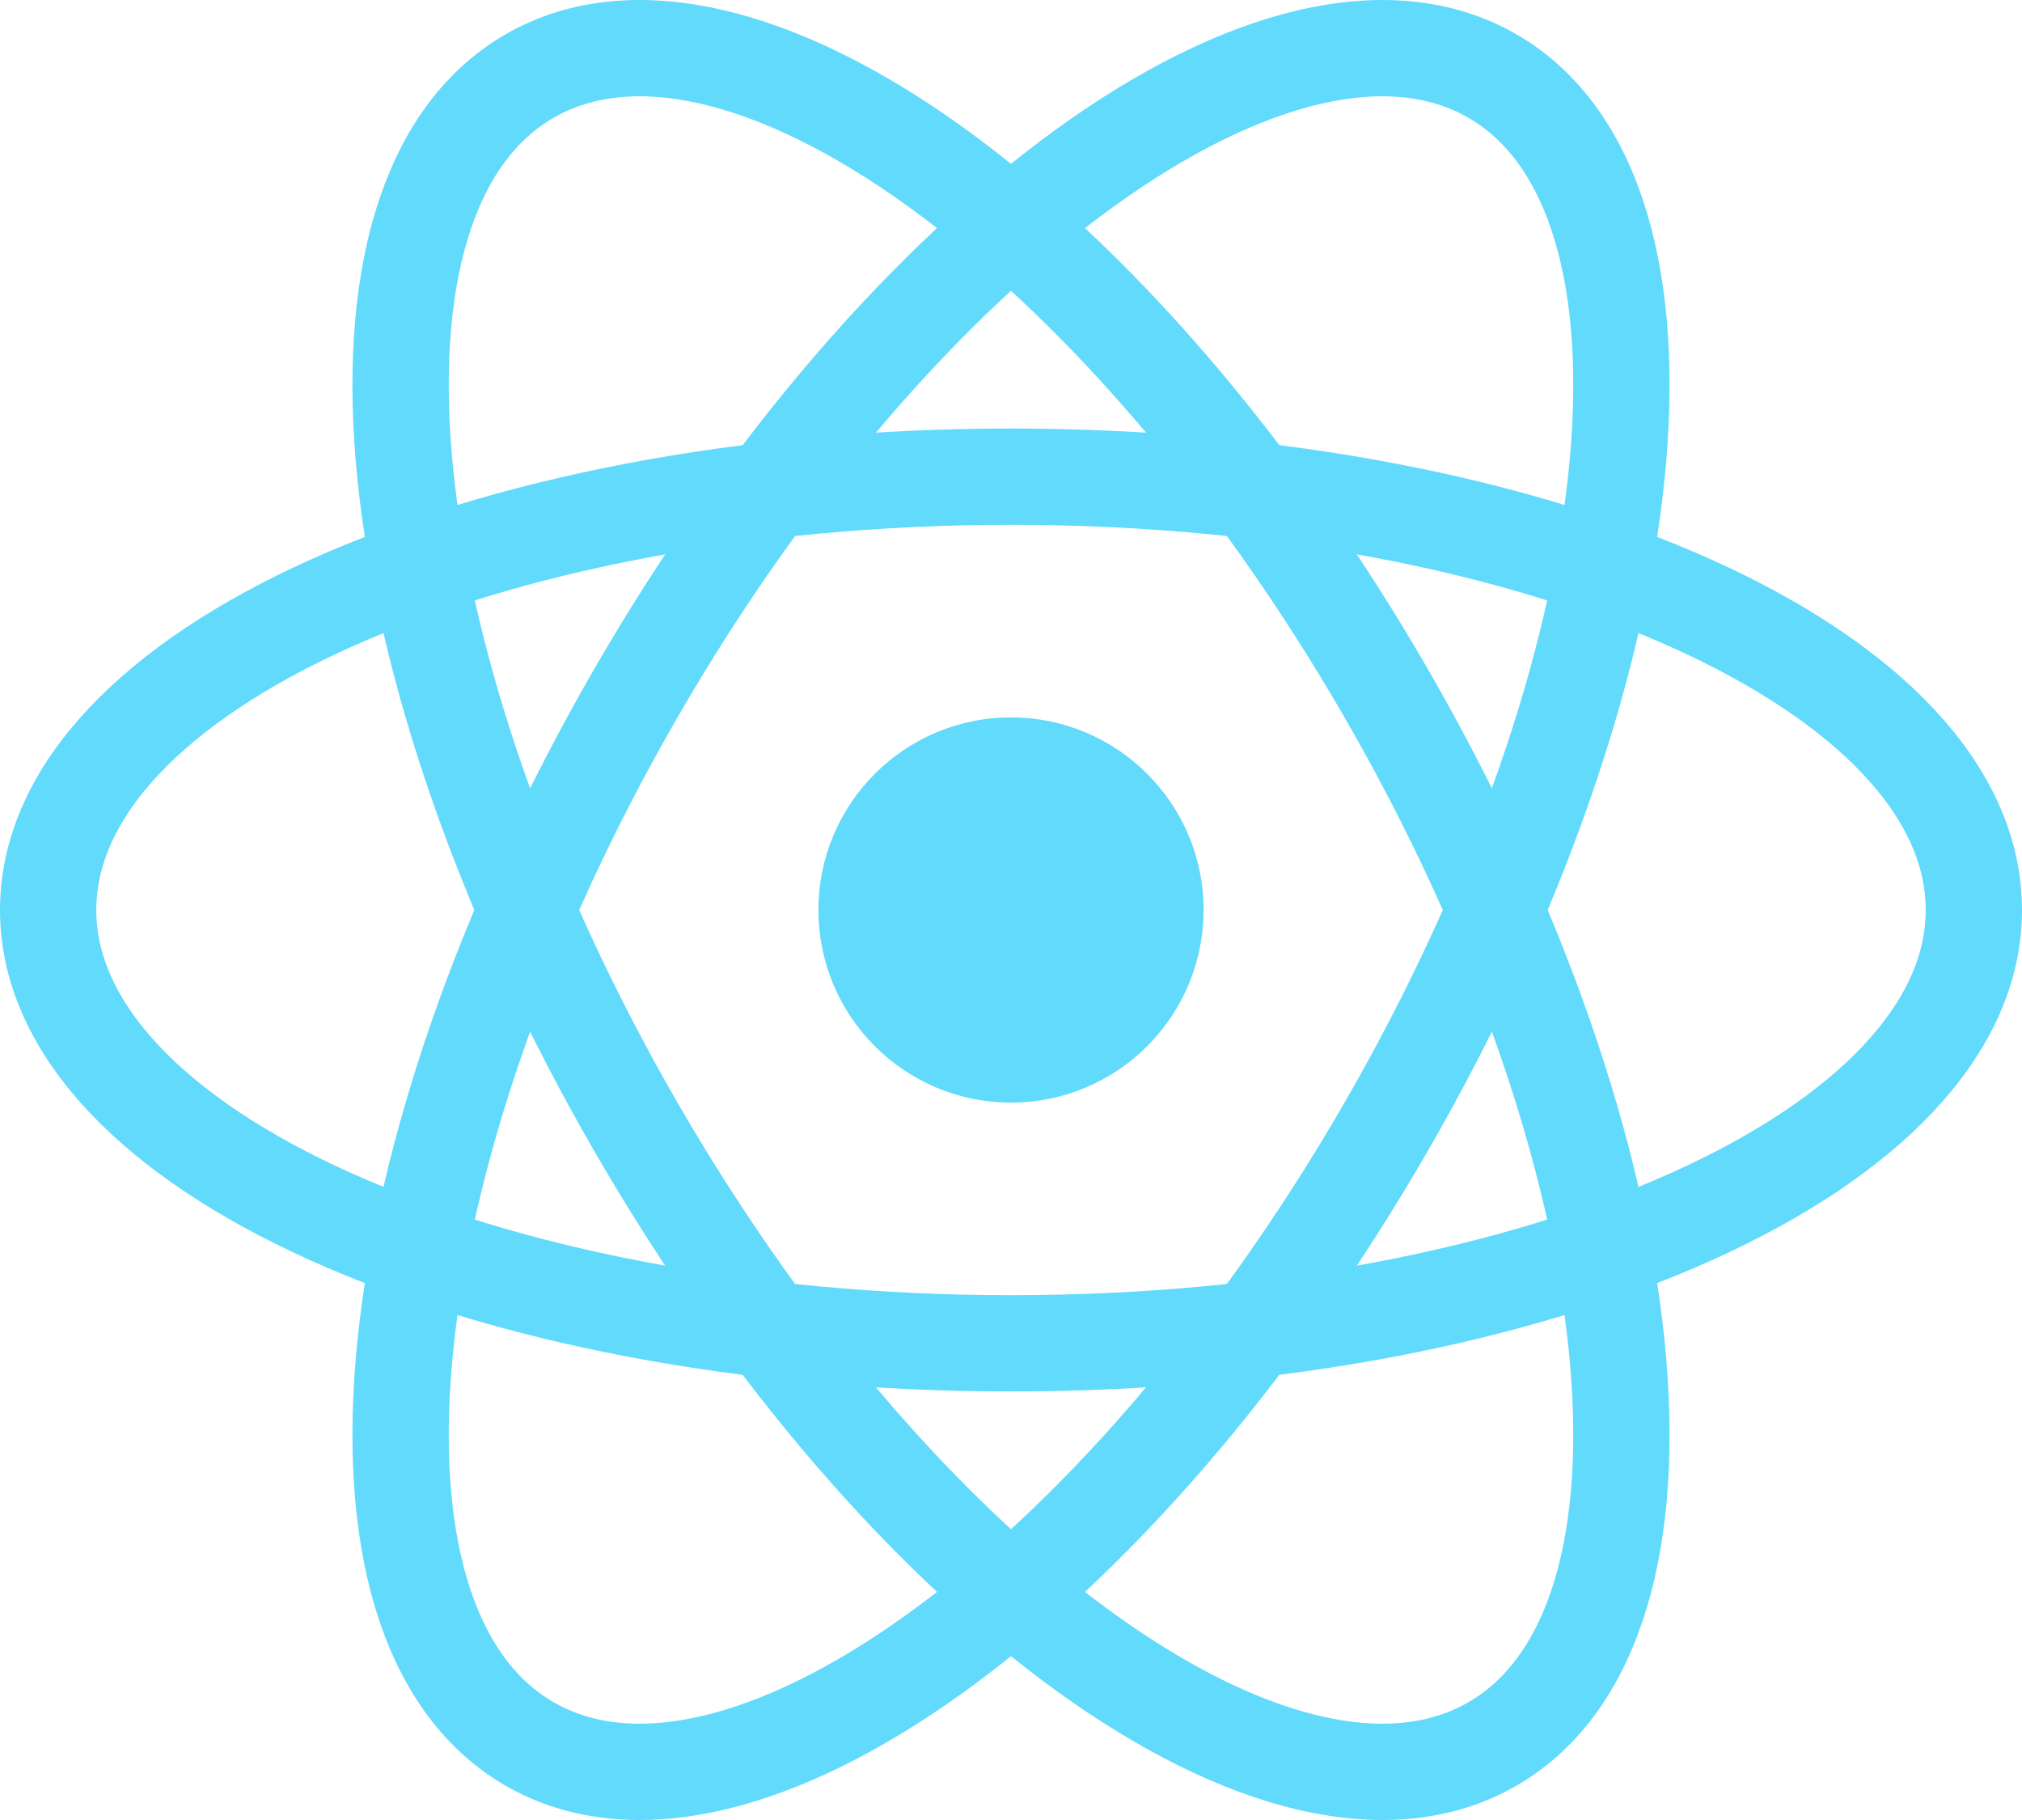
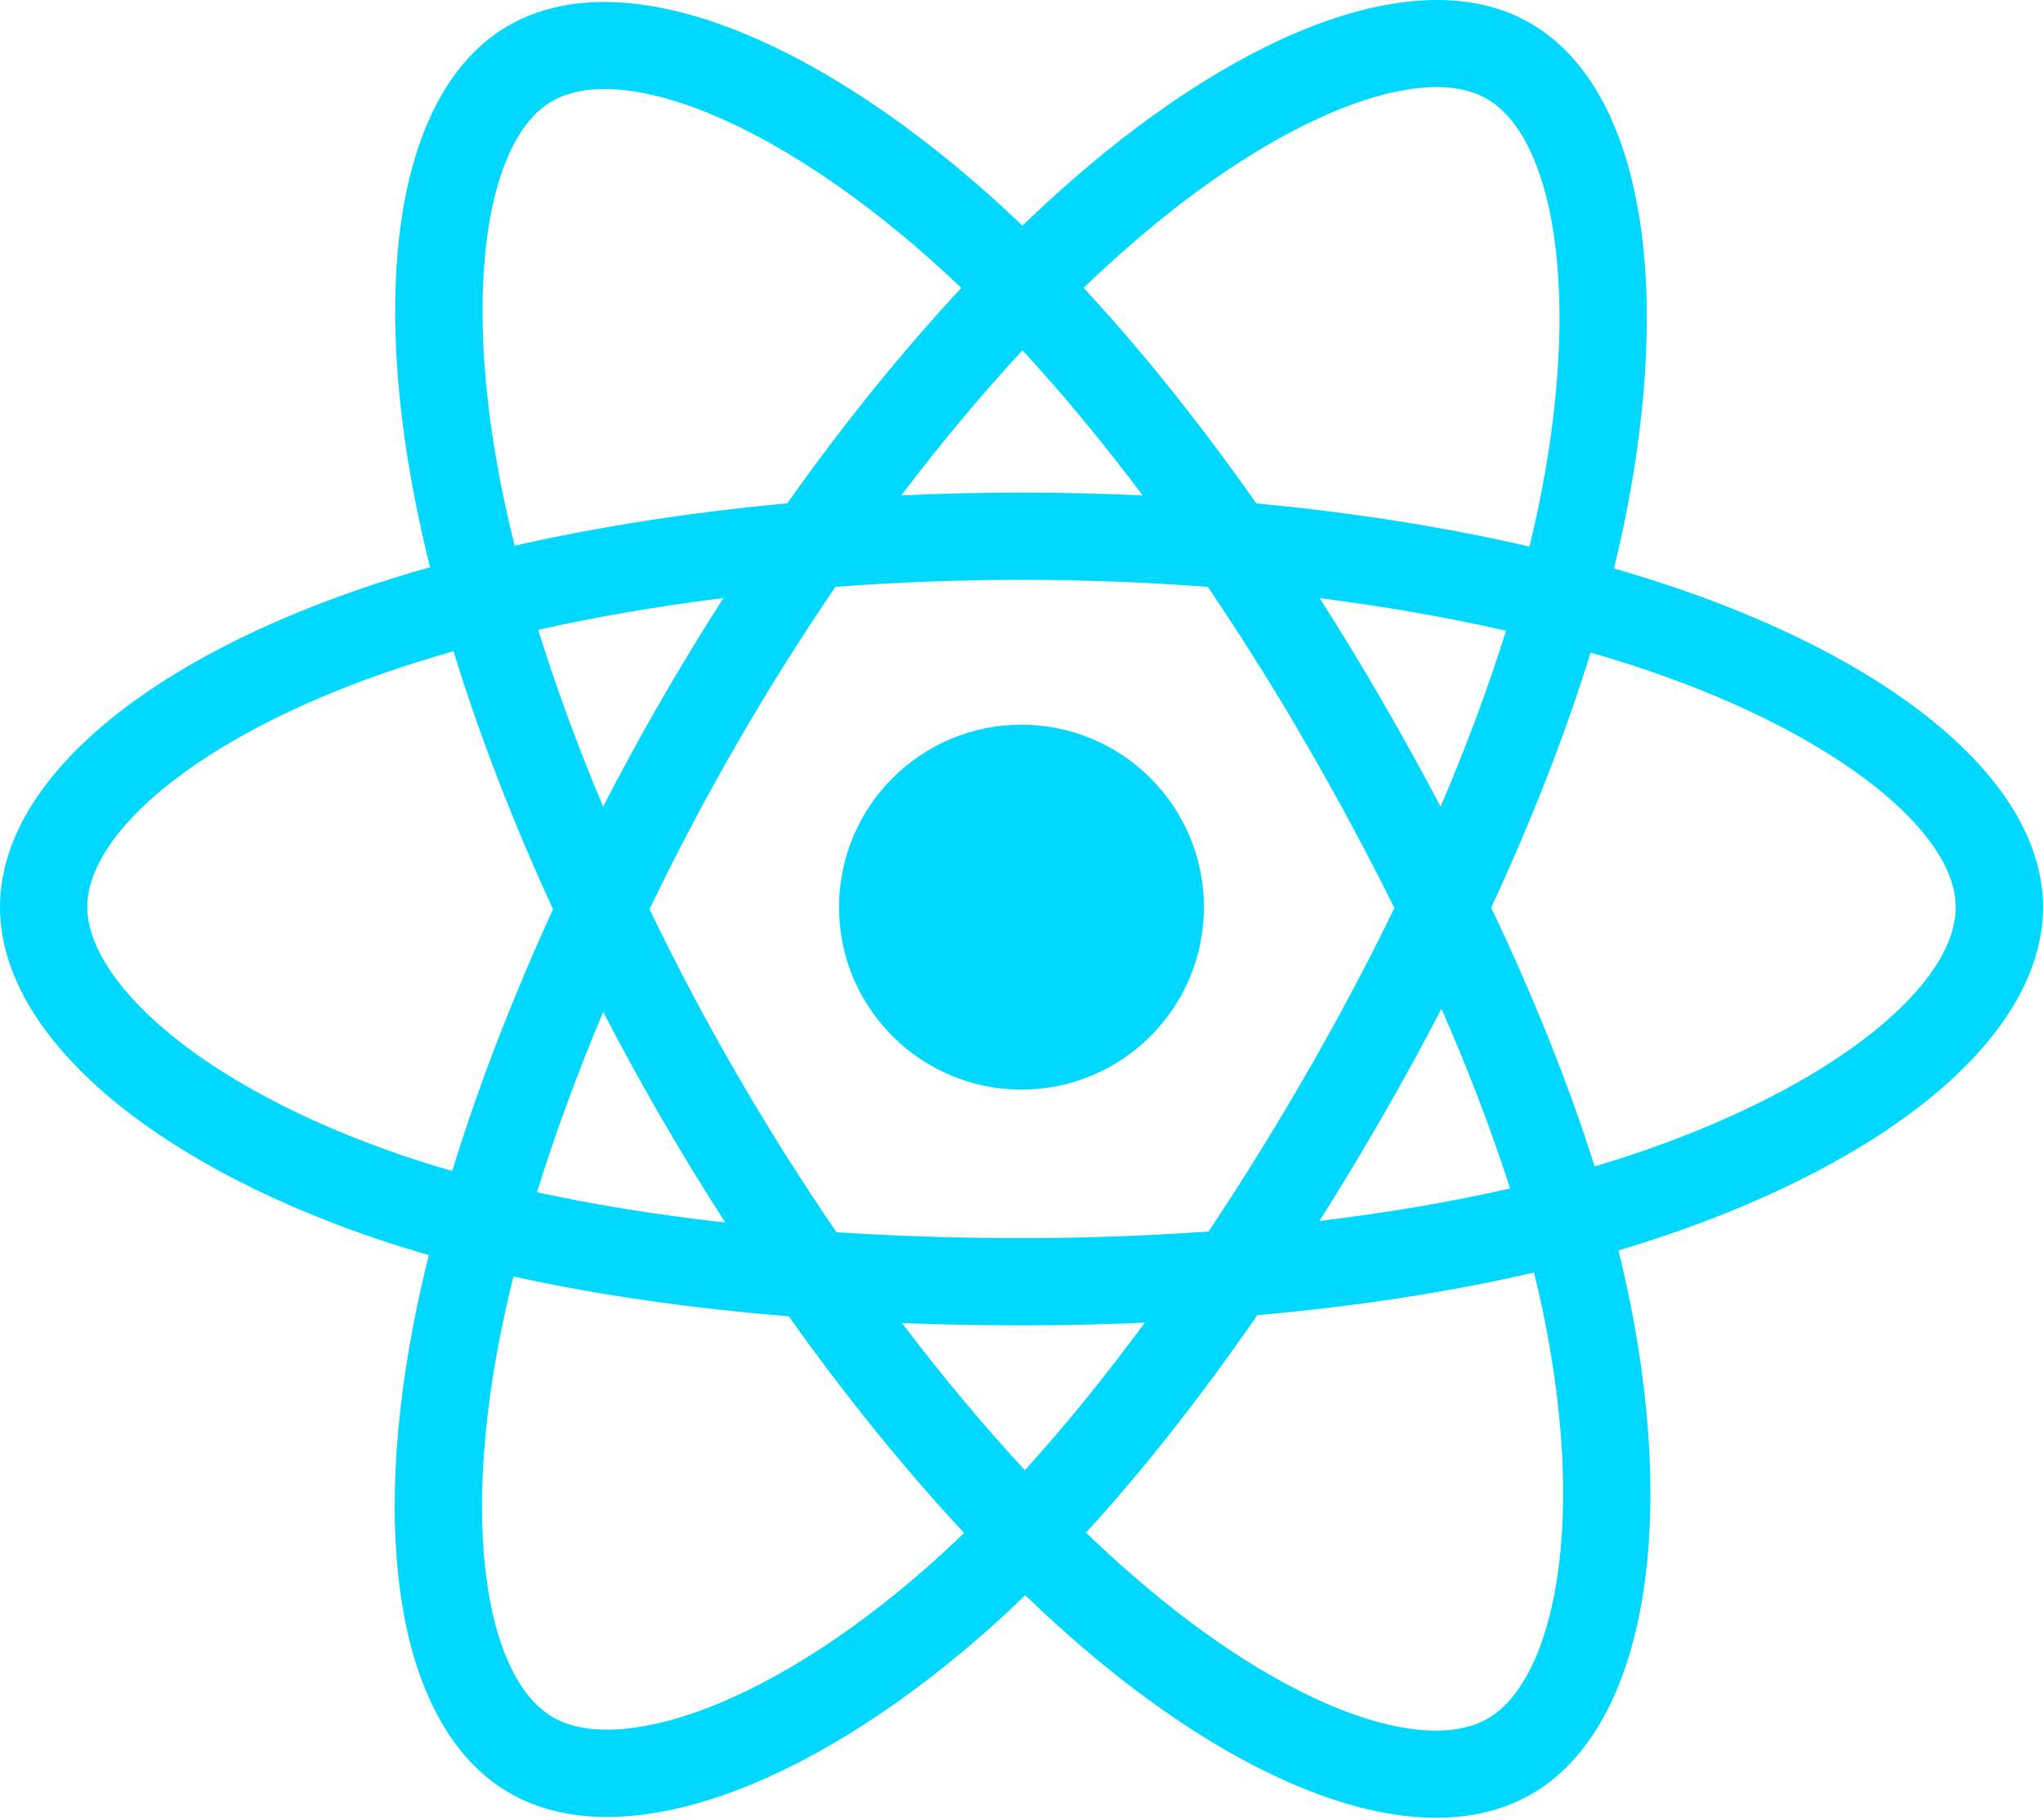
- <svg xmlns="http://www.w3.org/2000/svg" viewBox="-10.5 -9.45 21 18.9" fill="none" stroke="#61dafb">
-   <circle r="2" fill="#61dafb" stroke="none" />
-   <ellipse rx="10" ry="4.5" />
-   <ellipse rx="10" ry="4.5" transform="rotate(60)" />
-   <ellipse rx="10" ry="4.5" transform="rotate(120)" />
+ <svg xmlns="http://www.w3.org/2000/svg" aria-hidden="true" role="img" class="iconify iconify--logos" width="35.93" height="32" preserveAspectRatio="xMidYMid meet" viewBox="0 0 256 228">
+   <path fill="#00D8FF" d="M210.483 73.824a171.49 171.49 0 0 0-8.24-2.597c.465-1.9.893-3.777 1.273-5.621c6.238-30.281 2.16-54.676-11.769-62.708c-13.355-7.7-35.196.329-57.254 19.526a171.23 171.23 0 0 0-6.375 5.848a155.866 155.866 0 0 0-4.241-3.917C100.759 3.829 77.587-4.822 63.673 3.233C50.33 10.957 46.379 33.89 51.995 62.588a170.974 170.974 0 0 0 1.892 8.48c-3.28.932-6.445 1.924-9.474 2.98C17.309 83.498 0 98.307 0 113.668c0 15.865 18.582 31.778 46.812 41.427a145.52 145.52 0 0 0 6.921 2.165a167.467 167.467 0 0 0-2.01 9.138c-5.354 28.2-1.173 50.591 12.134 58.266c13.744 7.926 36.812-.22 59.273-19.855a145.567 145.567 0 0 0 5.342-4.923a168.064 168.064 0 0 0 6.92 6.314c21.758 18.722 43.246 26.282 56.54 18.586c13.731-7.949 18.194-32.003 12.4-61.268a145.016 145.016 0 0 0-1.535-6.842c1.62-.48 3.21-.974 4.76-1.488c29.348-9.723 48.443-25.443 48.443-41.52c0-15.417-17.868-30.326-45.517-39.844Zm-6.365 70.984c-1.4.463-2.836.91-4.3 1.345c-3.24-10.257-7.612-21.163-12.963-32.432c5.106-11 9.31-21.767 12.459-31.957c2.619.758 5.16 1.557 7.61 2.4c23.69 8.156 38.14 20.213 38.14 29.504c0 9.896-15.606 22.743-40.946 31.14Zm-10.514 20.834c2.562 12.94 2.927 24.64 1.23 33.787c-1.524 8.219-4.59 13.698-8.382 15.893c-8.067 4.67-25.32-1.4-43.927-17.412a156.726 156.726 0 0 1-6.437-5.87c7.214-7.889 14.423-17.06 21.459-27.246c12.376-1.098 24.068-2.894 34.671-5.345a134.17 134.17 0 0 1 1.386 6.193ZM87.276 214.515c-7.882 2.783-14.16 2.863-17.955.675c-8.075-4.657-11.432-22.636-6.853-46.752a156.923 156.923 0 0 1 1.869-8.499c10.486 2.32 22.093 3.988 34.498 4.994c7.084 9.967 14.501 19.128 21.976 27.15a134.668 134.668 0 0 1-4.877 4.492c-9.933 8.682-19.886 14.842-28.658 17.94ZM50.35 144.747c-12.483-4.267-22.792-9.812-29.858-15.863c-6.35-5.437-9.555-10.836-9.555-15.216c0-9.322 13.897-21.212 37.076-29.293c2.813-.98 5.757-1.905 8.812-2.773c3.204 10.42 7.406 21.315 12.477 32.332c-5.137 11.18-9.399 22.249-12.634 32.792a134.718 134.718 0 0 1-6.318-1.979Zm12.378-84.26c-4.811-24.587-1.616-43.134 6.425-47.789c8.564-4.958 27.502 2.111 47.463 19.835a144.318 144.318 0 0 1 3.841 3.545c-7.438 7.987-14.787 17.08-21.808 26.988c-12.04 1.116-23.565 2.908-34.161 5.309a160.342 160.342 0 0 1-1.76-7.887Zm110.427 27.268a347.8 347.8 0 0 0-7.785-12.803c8.168 1.033 15.994 2.404 23.343 4.08c-2.206 7.072-4.956 14.465-8.193 22.045a381.151 381.151 0 0 0-7.365-13.322Zm-45.032-43.861c5.044 5.465 10.096 11.566 15.065 18.186a322.04 322.04 0 0 0-30.257-.006c4.974-6.559 10.069-12.652 15.192-18.18ZM82.802 87.83a323.167 323.167 0 0 0-7.227 13.238c-3.184-7.553-5.909-14.98-8.134-22.152c7.304-1.634 15.093-2.97 23.209-3.984a321.524 321.524 0 0 0-7.848 12.897Zm8.081 65.352c-8.385-.936-16.291-2.203-23.593-3.793c2.26-7.3 5.045-14.885 8.298-22.6a321.187 321.187 0 0 0 7.257 13.246c2.594 4.48 5.28 8.868 8.038 13.147Zm37.542 31.03c-5.184-5.592-10.354-11.779-15.403-18.433c4.902.192 9.899.29 14.978.29c5.218 0 10.376-.117 15.453-.343c-4.985 6.774-10.018 12.97-15.028 18.486Zm52.198-57.817c3.422 7.8 6.306 15.345 8.596 22.52c-7.422 1.694-15.436 3.058-23.88 4.071a382.417 382.417 0 0 0 7.859-13.026a347.403 347.403 0 0 0 7.425-13.565Zm-16.898 8.101a358.557 358.557 0 0 1-12.281 19.815a329.4 329.4 0 0 1-23.444.823c-7.967 0-15.716-.248-23.178-.732a310.202 310.202 0 0 1-12.513-19.846h.001a307.41 307.41 0 0 1-10.923-20.627a310.278 310.278 0 0 1 10.89-20.637l-.001.001a307.318 307.318 0 0 1 12.413-19.761c7.613-.576 15.42-.876 23.31-.876H128c7.926 0 15.743.303 23.354.883a329.357 329.357 0 0 1 12.335 19.695a358.489 358.489 0 0 1 11.036 20.54a329.472 329.472 0 0 1-11 20.722Zm22.56-122.124c8.572 4.944 11.906 24.881 6.52 51.026c-.344 1.668-.73 3.367-1.15 5.09c-10.622-2.452-22.155-4.275-34.23-5.408c-7.034-10.017-14.323-19.124-21.64-27.008a160.789 160.789 0 0 1 5.888-5.4c18.9-16.447 36.564-22.941 44.612-18.3ZM128 90.808c12.625 0 22.86 10.235 22.86 22.86s-10.235 22.86-22.86 22.86s-22.86-10.235-22.86-22.86s10.235-22.86 22.86-22.86Z" />
</svg>
